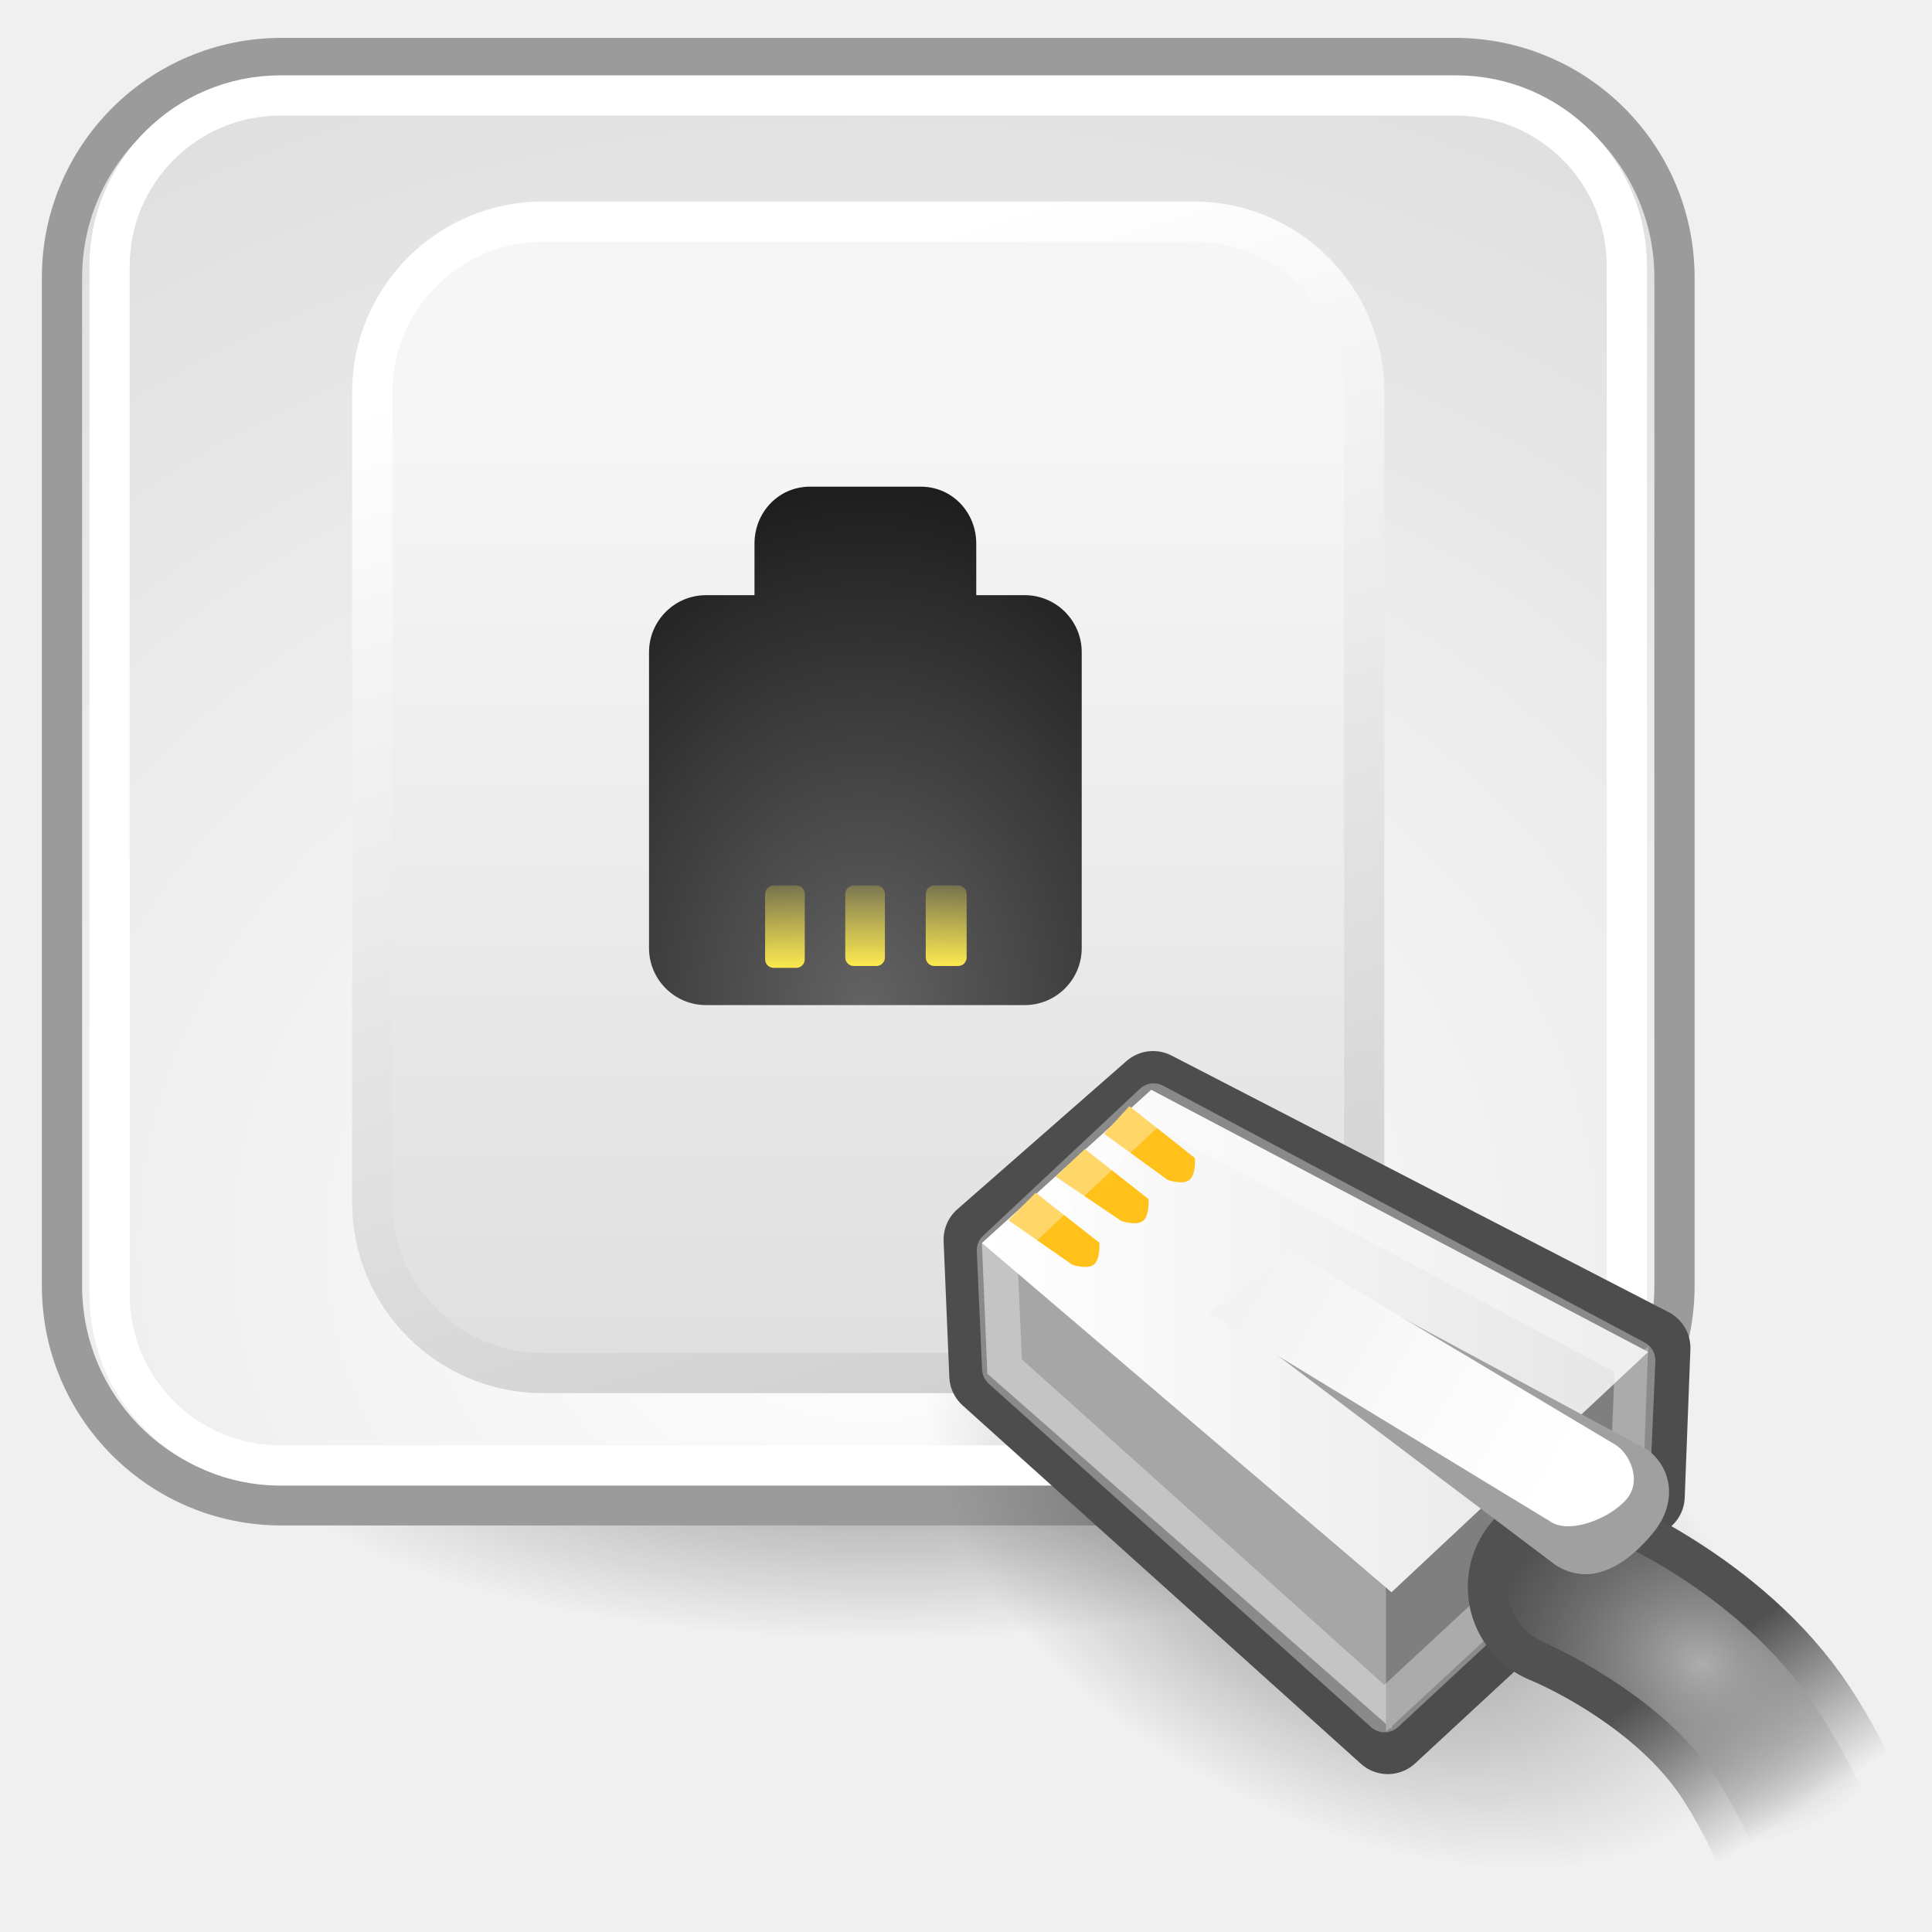
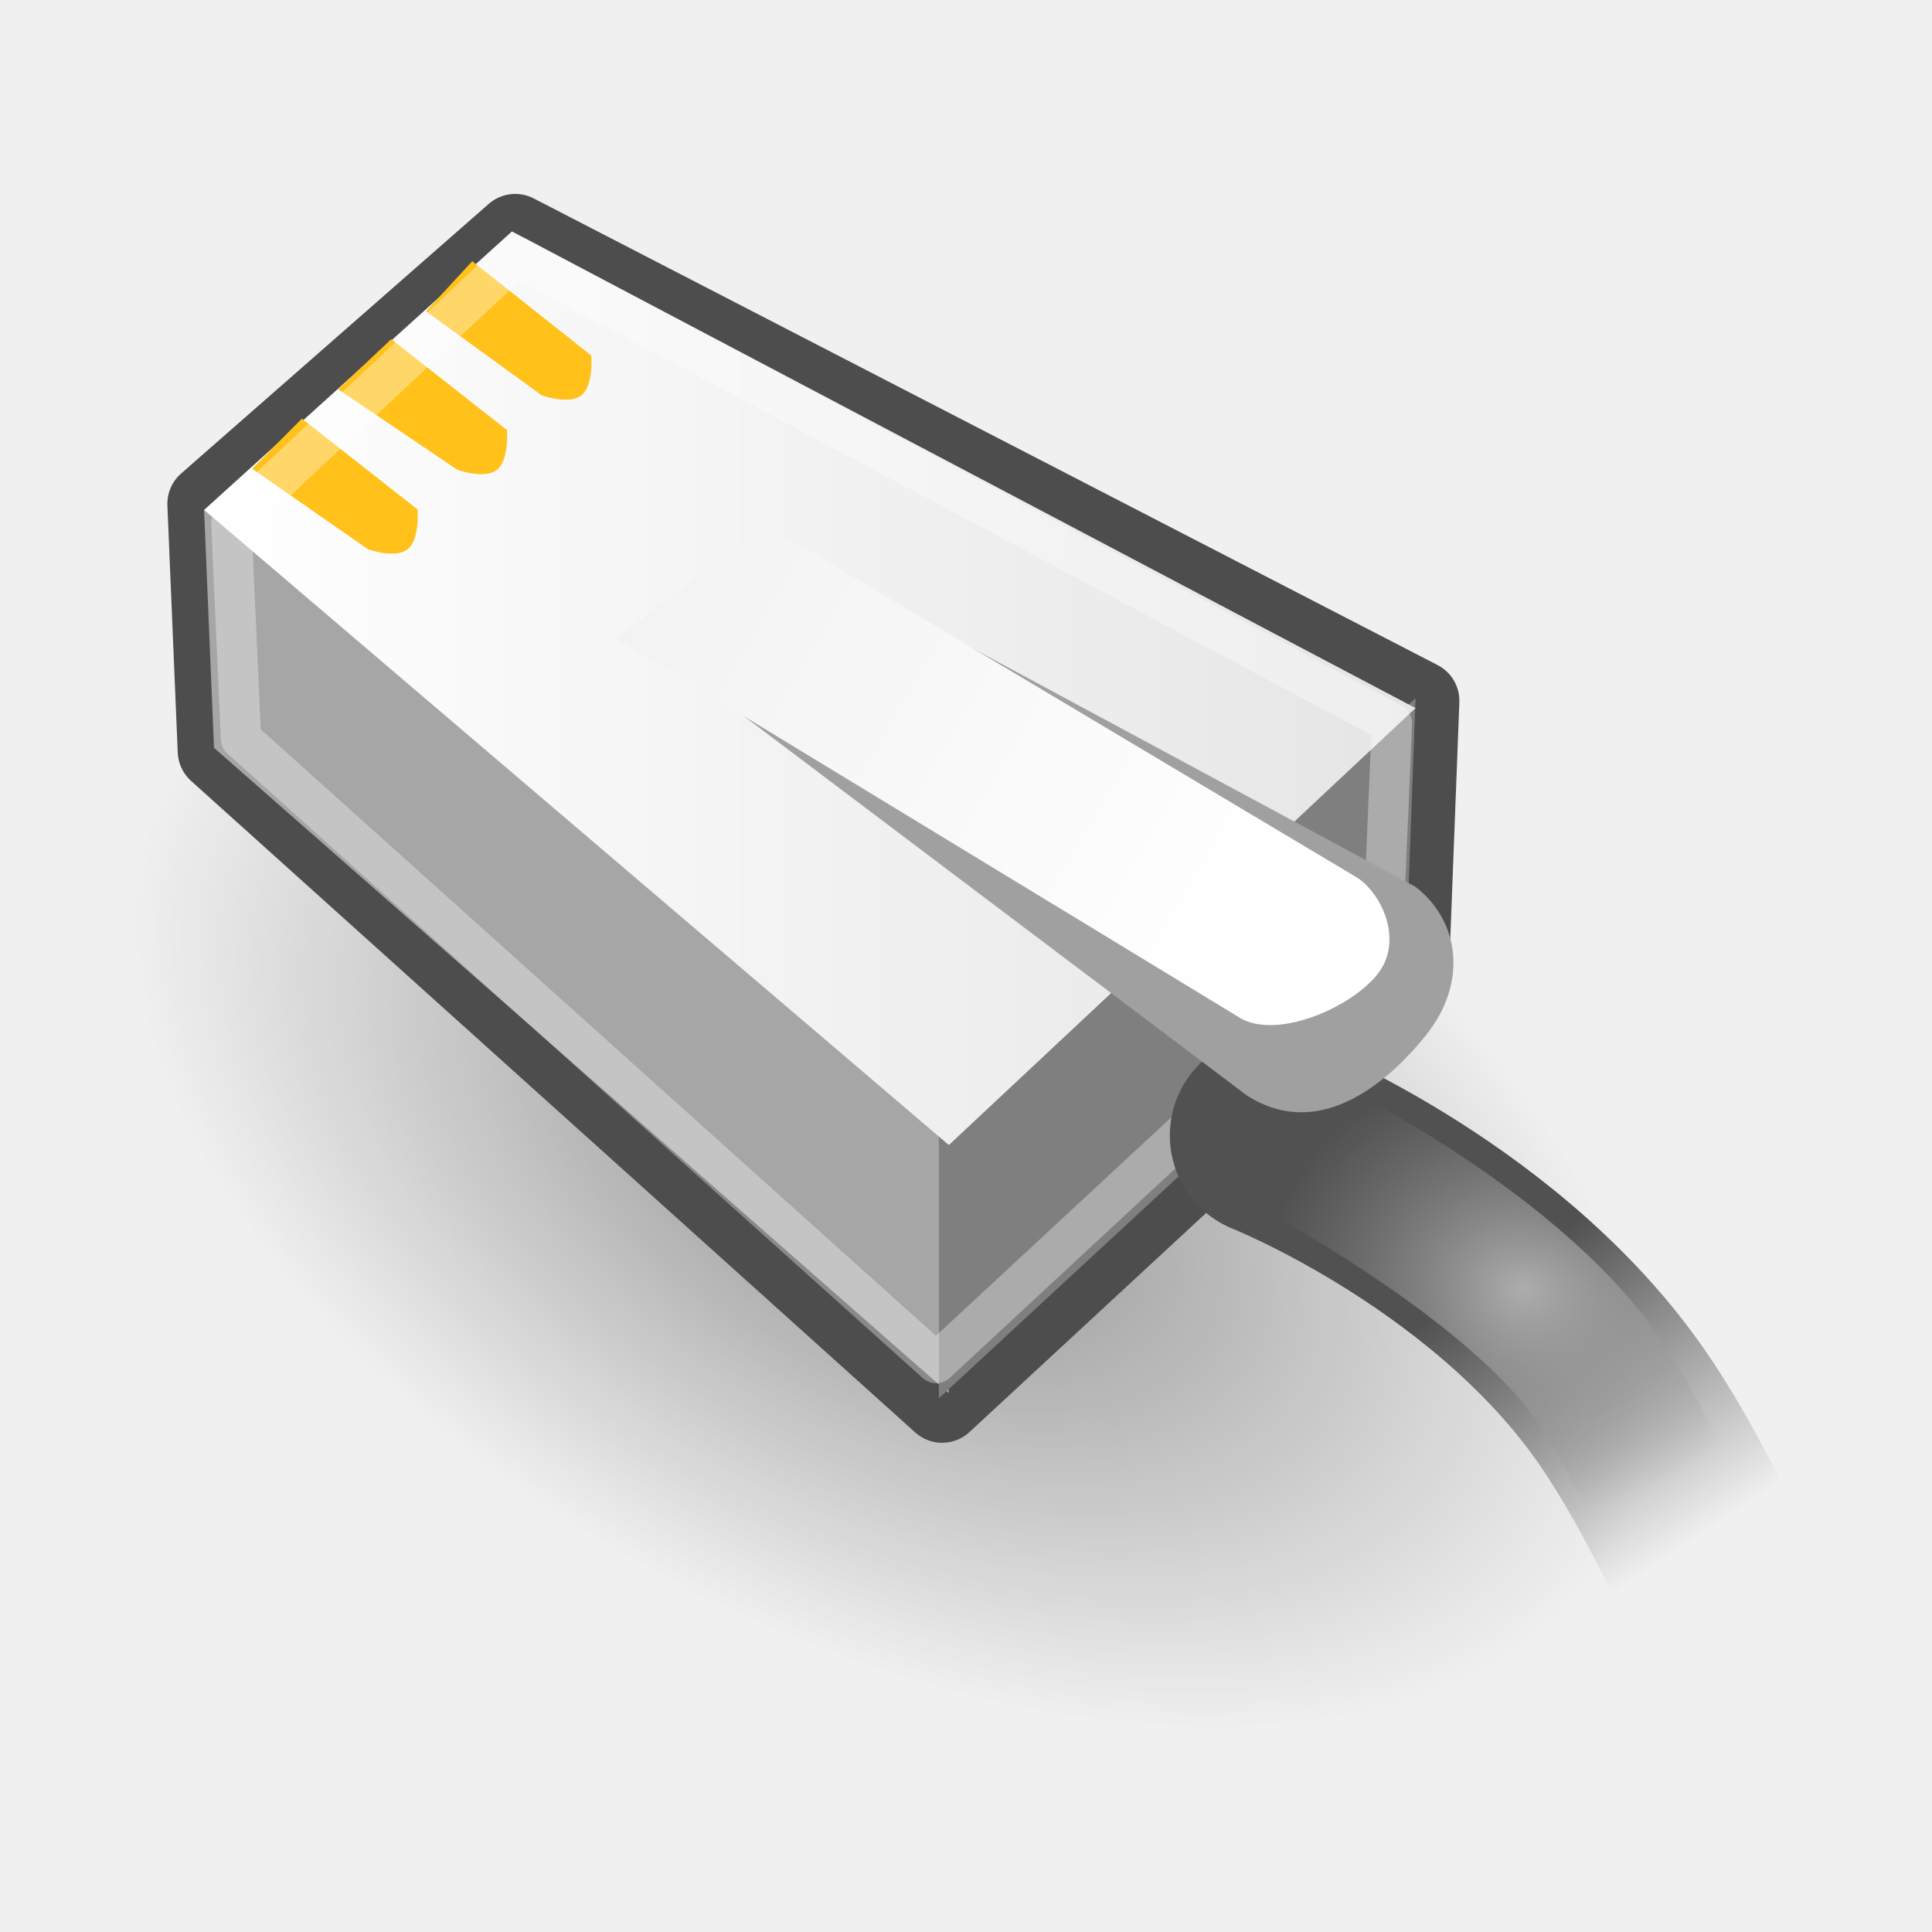
<svg xmlns="http://www.w3.org/2000/svg" xmlns:xlink="http://www.w3.org/1999/xlink" width="48px" height="48px" id="svg11300">
  <defs id="defs3">
    <linearGradient id="linearGradient12836">
      <stop id="stop12838" offset="0" style="stop-color:#515152;stop-opacity:1;" />
      <stop id="stop12840" offset="1" style="stop-color:#515152;stop-opacity:0;" />
    </linearGradient>
    <linearGradient id="linearGradient12828">
      <stop id="stop12830" offset="0" style="stop-color:#cccccd;stop-opacity:1;" />
      <stop style="stop-color:#adadae;stop-opacity:1;" offset="0" id="stop12862" />
      <stop id="stop12832" offset="1" style="stop-color:#8f8f90;stop-opacity:0;" />
    </linearGradient>
    <linearGradient id="linearGradient12810">
      <stop id="stop12812" offset="0" style="stop-color:#ffffff;stop-opacity:1;" />
      <stop id="stop12814" offset="1" style="stop-color:#e5e5e5;stop-opacity:1;" />
    </linearGradient>
    <linearGradient id="linearGradient11625">
      <stop id="stop11627" offset="0" style="stop-color:#fce94f;stop-opacity:1;" />
      <stop id="stop11629" offset="1" style="stop-color:#fce94f;stop-opacity:0;" />
    </linearGradient>
    <linearGradient id="linearGradient11615">
      <stop id="stop11617" offset="0" style="stop-color:#636363;stop-opacity:1;" />
      <stop id="stop11619" offset="1" style="stop-color:#000000;stop-opacity:1;" />
    </linearGradient>
    <linearGradient id="linearGradient11602">
      <stop id="stop11604" offset="0" style="stop-color:#f6f6f6;stop-opacity:1;" />
      <stop id="stop11606" offset="1" style="stop-color:#e0e0e0;stop-opacity:1;" />
    </linearGradient>
    <linearGradient id="linearGradient11594">
      <stop id="stop11596" offset="0" style="stop-color:#ffffff;stop-opacity:1;" />
      <stop id="stop11598" offset="1" style="stop-color:#d1d1d1;stop-opacity:1;" />
    </linearGradient>
    <linearGradient id="linearGradient11520">
      <stop id="stop11522" offset="0" style="stop-color:#ffffff;stop-opacity:1;" />
      <stop id="stop11524" offset="1" style="stop-color:#dcdcdc;stop-opacity:1;" />
    </linearGradient>
    <linearGradient id="linearGradient11508">
      <stop id="stop11510" offset="0" style="stop-color:#000000;stop-opacity:1;" />
      <stop id="stop11512" offset="1" style="stop-color:#000000;stop-opacity:0;" />
    </linearGradient>
    <radialGradient gradientTransform="matrix(1.995058,-1.383691e-32,0,1.67151,-27.19988,-29.02822)" gradientUnits="userSpaceOnUse" r="20.531" fy="35.878" fx="24.446" cy="35.878" cx="24.446" id="radialGradient11526" xlink:href="#linearGradient11520" />
    <radialGradient r="6.566" fy="44.565" fx="30.204" cy="44.565" cx="30.204" gradientTransform="matrix(1,0,0,0.338462,-4.933466e-14,29.48178)" gradientUnits="userSpaceOnUse" id="radialGradient11532" xlink:href="#linearGradient11508" />
    <linearGradient gradientTransform="matrix(1.061966,0,0,0.837825,-4.389811,0.164729)" gradientUnits="userSpaceOnUse" y2="38.947" x2="31.799" y1="8.947" x1="20.092" id="linearGradient11600" xlink:href="#linearGradient11594" />
    <linearGradient gradientTransform="matrix(1,0,0,0.837825,-2.875,0.164729)" gradientUnits="userSpaceOnUse" y2="39.447" x2="24.446" y1="12.947" x1="24.446" id="linearGradient11608" xlink:href="#linearGradient11602" />
    <radialGradient r="4.75" fy="27.75" fx="25" cy="27.75" cx="25" gradientTransform="matrix(3.070491,2.727143e-15,-3.444813e-15,3.878514,-55.26225,-82.65742)" gradientUnits="userSpaceOnUse" id="radialGradient12909" xlink:href="#linearGradient11615" />
    <linearGradient y2="27.375" x2="21.5" y1="30" x1="21.5" gradientTransform="matrix(1.01625,0,0,1,1.65875,-6.000012)" gradientUnits="userSpaceOnUse" id="linearGradient12918" xlink:href="#linearGradient11625" />
    <linearGradient y2="27.375" x2="21.5" y1="30" x1="21.5" gradientTransform="matrix(0.985,0,0,1,0.315001,-6.000012)" gradientUnits="userSpaceOnUse" id="linearGradient12921" xlink:href="#linearGradient11625" />
    <linearGradient y2="27.375" x2="21.5" y1="30" x1="21.5" gradientTransform="matrix(0.985,0,0,1.022813,-1.675625,-6.638771)" gradientUnits="userSpaceOnUse" id="linearGradient12924" xlink:href="#linearGradient11625" />
    <linearGradient gradientTransform="matrix(0.755725,0,0,0.755725,-25.19847,17.09924)" y2="12.022" x2="62.591" y1="25.21" x1="84.999" gradientUnits="userSpaceOnUse" id="linearGradient12927" xlink:href="#linearGradient12810" />
    <radialGradient r="7.006" fy="33.399" fx="88.593" cy="33.399" cx="88.593" gradientTransform="matrix(0.732463,0.172296,-0.147115,0.625415,-17.70794,5.185566)" gradientUnits="userSpaceOnUse" id="radialGradient12931" xlink:href="#linearGradient12828" />
    <linearGradient gradientTransform="matrix(0.755725,0,0,0.755725,-24.84491,17.27602)" y2="36.656" x2="92.062" y1="31.656" x1="88.75" gradientUnits="userSpaceOnUse" id="linearGradient12934" xlink:href="#linearGradient12836" />
    <linearGradient gradientTransform="matrix(0.755725,0,0,0.755725,-25.19847,17.09924)" y2="21.46" x2="87.529" y1="21.46" x1="65.624" gradientUnits="userSpaceOnUse" id="linearGradient12941" xlink:href="#linearGradient12810" />
-     <radialGradient r="6.566" fy="44.565" fx="30.204" cy="44.565" cx="30.204" gradientTransform="matrix(1,3.489776e-17,1.522884e-18,0.338462,-5.072554e-14,29.48178)" gradientUnits="userSpaceOnUse" id="radialGradient12962" xlink:href="#linearGradient11508" />
+     <radialGradient r="6.566" fy="44.565" fx="30.204" cy="44.565" cx="30.204" gradientTransform="matrix(1,7.106946e-17,-4.3595e-17,0.338462,-5.036557e-14,29.48178)" gradientUnits="userSpaceOnUse" id="radialGradient12962" xlink:href="#linearGradient11508" />
+     <linearGradient xlink:href="#linearGradient12810" id="linearGradient3152" gradientUnits="userSpaceOnUse" gradientTransform="matrix(1.37407,0,0,1.37407,-85.1015,-12.38821)" x1="84.999" y1="25.21" x2="62.591" y2="12.022" />
+     <radialGradient xlink:href="#linearGradient12828" id="radialGradient3156" gradientUnits="userSpaceOnUse" gradientTransform="matrix(0.889444,0.209222,-0.178645,0.759454,-34.9767,-11.86445)" cx="88.593" cy="33.399" fx="88.593" fy="33.399" r="7.006" />
+     <linearGradient xlink:href="#linearGradient12836" id="linearGradient3159" gradientUnits="userSpaceOnUse" gradientTransform="matrix(1.37407,0,0,1.37407,-84.45865,-12.06679)" x1="88.75" y1="31.656" x2="92.062" y2="36.656" />
+     <linearGradient xlink:href="#linearGradient12810" id="linearGradient3166" gradientUnits="userSpaceOnUse" gradientTransform="matrix(1.37407,0,0,1.37407,-85.1015,-12.38821)" x1="65.624" y1="21.46" x2="87.529" y2="21.46" />
  </defs>
  <g id="layer1">
-     <path style="opacity:0.406;color:#000000;fill:url(#radialGradient11532);fill-opacity:1;fill-rule:evenodd;stroke:none;stroke-width:2.814;stroke-linecap:butt;stroke-linejoin:miter;marker:none;marker-start:none;marker-mid:none;marker-end:none;stroke-miterlimit:10;stroke-dasharray:none;stroke-dashoffset:0;stroke-opacity:1;visibility:visible;display:inline;overflow:visible" id="path11530" d="M 36.77 44.565 A 6.566 2.222 0 1 1  23.638,44.565 A 6.566 2.222 0 1 1  36.77 44.565 z" transform="matrix(2.460049,0,0,2.460049,-52.28446,-74.35658)" />
-     <rect ry="5.455" rx="5.455" y="1.441" x="1.54" height="35.959" width="40.062" id="rect11518" style="opacity:1;color:#000000;fill:url(#radialGradient11526);fill-opacity:1;fill-rule:evenodd;stroke:#9b9b9b;stroke-width:1;stroke-linecap:butt;stroke-linejoin:bevel;marker:none;marker-start:none;marker-mid:none;marker-end:none;stroke-miterlimit:10;stroke-dasharray:none;stroke-dashoffset:0;stroke-opacity:1;visibility:visible;display:inline;overflow:visible" />
-     <path transform="matrix(1.513978,0.791128,-1.350458,2.573737,47.87617,-99.87091)" d="M 36.77 44.565 A 6.566 2.222 0 1 1  23.638,44.565 A 6.566 2.222 0 1 1  36.77 44.565 z" id="path12960" style="opacity:0.406;color:#000000;fill:url(#radialGradient12962);fill-opacity:1;fill-rule:evenodd;stroke:none;stroke-width:2.814;stroke-linecap:butt;stroke-linejoin:miter;marker:none;marker-start:none;marker-mid:none;marker-end:none;stroke-miterlimit:10;stroke-dasharray:none;stroke-dashoffset:0;stroke-opacity:1;visibility:visible;display:inline;overflow:visible" />
-     <rect style="opacity:1;color:#000000;fill:none;fill-opacity:1;fill-rule:evenodd;stroke:#ffffff;stroke-width:1;stroke-linecap:butt;stroke-linejoin:bevel;marker:none;marker-start:none;marker-mid:none;marker-end:none;stroke-miterlimit:10;stroke-dasharray:none;stroke-dashoffset:0;stroke-opacity:1;visibility:visible;display:inline;overflow:visible" id="rect11528" width="37.697" height="34.037" x="2.722" y="2.372" rx="4.243" ry="4.243" />
-     <rect ry="4.243" rx="4.243" y="5.506" x="9.248" height="28.607" width="24.645" id="rect11592" style="opacity:1;color:#000000;fill:url(#linearGradient11608);fill-opacity:1;fill-rule:evenodd;stroke:url(#linearGradient11600);stroke-width:1;stroke-linecap:butt;stroke-linejoin:bevel;marker:none;marker-start:none;marker-mid:none;marker-end:none;stroke-miterlimit:10;stroke-dasharray:none;stroke-dashoffset:0;stroke-opacity:1;visibility:visible;display:inline;overflow:visible" />
-     <path id="rect11610" d="M 20.124,12.091 C 19.345,12.091 18.745,12.727 18.745,13.506 L 18.745,14.787 L 17.539,14.787 C 16.76,14.787 16.125,15.423 16.125,16.202 L 16.125,23.557 C 16.125,24.336 16.76,24.971 17.539,24.971 L 25.461,24.971 C 26.24,24.971 26.875,24.336 26.875,23.557 L 26.875,16.202 C 26.875,15.423 26.24,14.787 25.461,14.787 L 24.255,14.787 L 24.255,13.506 C 24.255,12.727 23.655,12.091 22.876,12.091 L 20.124,12.091 z " style="opacity:1;color:#000000;fill:url(#radialGradient12909);fill-opacity:1;fill-rule:evenodd;stroke:none;stroke-width:1;stroke-linecap:butt;stroke-linejoin:bevel;marker:none;marker-start:none;marker-mid:none;marker-end:none;stroke-miterlimit:10;stroke-dasharray:none;stroke-dashoffset:0;stroke-opacity:1;visibility:visible;display:inline;overflow:visible" />
-     <rect ry="0.211" rx="0.211" y="22" x="19.009" height="2.046" width="0.985" id="rect11623" style="opacity:1;color:#000000;fill:url(#linearGradient12924);fill-opacity:1;fill-rule:evenodd;stroke:none;stroke-width:1;stroke-linecap:butt;stroke-linejoin:bevel;marker:none;marker-start:none;marker-mid:none;marker-end:none;stroke-miterlimit:10;stroke-dasharray:none;stroke-dashoffset:0;stroke-opacity:1;visibility:visible;display:inline;overflow:visible" />
-     <rect style="opacity:1;color:#000000;fill:url(#linearGradient12921);fill-opacity:1;fill-rule:evenodd;stroke:none;stroke-width:1;stroke-linecap:butt;stroke-linejoin:bevel;marker:none;marker-start:none;marker-mid:none;marker-end:none;stroke-miterlimit:10;stroke-dasharray:none;stroke-dashoffset:0;stroke-opacity:1;visibility:visible;display:inline;overflow:visible" id="rect11633" width="0.985" height="2" x="21" y="22" rx="0.211" ry="0.211" />
-     <rect ry="0.211" rx="0.211" y="22" x="23" height="2" width="1.016" id="rect11637" style="opacity:1;color:#000000;fill:url(#linearGradient12918);fill-opacity:1;fill-rule:evenodd;stroke:none;stroke-width:1;stroke-linecap:butt;stroke-linejoin:bevel;marker:none;marker-start:none;marker-mid:none;marker-end:none;stroke-miterlimit:10;stroke-dasharray:none;stroke-dashoffset:0;stroke-opacity:1;visibility:visible;display:inline;overflow:visible" />
-     <g id="g12946">
-       <path style="opacity:1;color:#000000;fill:#484848;fill-opacity:1;fill-rule:evenodd;stroke:#4d4d4d;stroke-width:2;stroke-linecap:round;stroke-linejoin:round;marker:none;marker-start:none;marker-mid:none;marker-end:none;stroke-miterlimit:10;stroke-dasharray:none;stroke-dashoffset:0;stroke-opacity:1;visibility:visible;display:inline;overflow:visible" d="M 28.647,27.113 L 24.443,30.797 L 24.585,34.174 L 34.48,43.077 L 40.857,37.173 L 40.998,33.489 L 28.647,27.113 z " id="path12803" />
-       <path style="opacity:1;color:#000000;fill:#a6a6a6;fill-opacity:1;fill-rule:evenodd;stroke:none;stroke-width:1;stroke-linecap:butt;stroke-linejoin:bevel;marker:none;marker-start:none;marker-mid:none;marker-end:none;stroke-miterlimit:10;stroke-dasharray:none;stroke-dashoffset:0;stroke-opacity:1;visibility:visible;display:inline;overflow:visible" d="M 24.395,30.875 L 24.531,34.131 L 34.572,42.951 L 34.436,39.423 L 24.395,30.875 z " id="path12787" />
-       <path style="opacity:1;color:#000000;fill:#7f7f7f;fill-opacity:1;fill-rule:evenodd;stroke:none;stroke-width:1;stroke-linecap:butt;stroke-linejoin:bevel;marker:none;marker-start:none;marker-mid:none;marker-end:none;stroke-miterlimit:10;stroke-dasharray:none;stroke-dashoffset:0;stroke-opacity:1;visibility:visible;display:inline;overflow:visible" d="M 34.436,39.423 L 34.436,43.019 L 40.814,37.116 L 40.949,33.453 L 34.436,39.423 z " id="path12789" />
-       <path style="opacity:1;color:#000000;fill:url(#linearGradient12941);fill-opacity:1;fill-rule:evenodd;stroke:none;stroke-width:1;stroke-linecap:butt;stroke-linejoin:bevel;marker:none;marker-start:none;marker-mid:none;marker-end:none;stroke-miterlimit:10;stroke-dasharray:none;stroke-dashoffset:0;stroke-opacity:1;visibility:visible;display:inline;overflow:visible" d="M 24.395,30.881 L 34.572,39.559 L 40.949,33.588 L 28.602,27.075 L 24.395,30.881 z " id="path12791" />
-       <path style="opacity:1;color:#000000;fill:#ffc11a;fill-opacity:1;fill-rule:evenodd;stroke:none;stroke-width:1;stroke-linecap:butt;stroke-linejoin:bevel;marker:none;marker-start:none;marker-mid:none;marker-end:none;stroke-miterlimit:10;stroke-dasharray:none;stroke-dashoffset:0;stroke-opacity:1;visibility:visible;display:inline;overflow:visible" d="M 25.053,30.317 L 26.634,31.417 C 26.634,31.417 27.007,31.553 27.177,31.417 C 27.346,31.282 27.313,30.875 27.313,30.875 L 25.731,29.633 L 25.053,30.317 z " id="path12793" />
-       <path id="path12795" d="M 26.227,29.232 L 27.855,30.332 C 27.855,30.332 28.228,30.467 28.398,30.332 C 28.568,30.196 28.534,29.789 28.534,29.789 L 26.953,28.547 L 26.227,29.232 z " style="opacity:1;color:#000000;fill:#ffc11a;fill-opacity:1;fill-rule:evenodd;stroke:none;stroke-width:1;stroke-linecap:butt;stroke-linejoin:bevel;marker:none;marker-start:none;marker-mid:none;marker-end:none;stroke-miterlimit:10;stroke-dasharray:none;stroke-dashoffset:0;stroke-opacity:1;visibility:visible;display:inline;overflow:visible" />
-       <path style="opacity:1;color:#000000;fill:#ffc11a;fill-opacity:1;fill-rule:evenodd;stroke:none;stroke-width:1;stroke-linecap:butt;stroke-linejoin:bevel;marker:none;marker-start:none;marker-mid:none;marker-end:none;stroke-miterlimit:10;stroke-dasharray:none;stroke-dashoffset:0;stroke-opacity:1;visibility:visible;display:inline;overflow:visible" d="M 27.428,28.167 L 29.009,29.314 C 29.009,29.314 29.382,29.45 29.551,29.314 C 29.721,29.178 29.687,28.771 29.687,28.771 L 28.059,27.482 L 27.428,28.167 z " id="path12797" />
-       <path id="path12820" d="M 28.663,27.415 L 24.768,31.065 L 24.899,34.005 L 34.398,42.538 L 40.495,36.879 L 40.627,33.796 L 28.663,27.415 z " style="opacity:0.342;color:#000000;fill:none;fill-opacity:1;fill-rule:evenodd;stroke:#ffffff;stroke-width:1;stroke-linecap:round;stroke-linejoin:round;marker:none;marker-start:none;marker-mid:none;marker-end:none;stroke-miterlimit:10;stroke-dasharray:none;stroke-dashoffset:0;stroke-opacity:1;visibility:visible;display:inline;overflow:visible" />
-       <path style="opacity:1;color:#000000;fill:none;fill-opacity:1;fill-rule:evenodd;stroke:url(#linearGradient12934);stroke-width:5;stroke-linecap:round;stroke-linejoin:bevel;marker:none;marker-start:none;marker-mid:none;marker-end:none;stroke-miterlimit:10;stroke-dasharray:none;stroke-dashoffset:0;stroke-opacity:1;visibility:visible;display:inline;overflow:visible" d="M 38.967,39.428 C 38.967,39.428 42.178,40.703 43.879,43.301 C 45.579,45.899 46.524,49.678 46.524,49.678" id="path12822" />
-       <path style="opacity:1;color:#000000;fill:url(#radialGradient12931);fill-opacity:1;fill-rule:evenodd;stroke:none;stroke-width:4;stroke-linecap:round;stroke-linejoin:bevel;marker:none;marker-start:none;marker-mid:none;marker-end:none;stroke-miterlimit:10;stroke-dasharray:none;stroke-dashoffset:0;stroke-opacity:1;visibility:visible;display:inline;overflow:visible" d="M 38.778,37.917 C 38.092,38 37.55,38.537 37.46,39.222 C 37.371,39.907 37.758,40.566 38.4,40.822 C 38.4,40.822 41.257,42.07 42.604,44.128 C 44.077,46.378 45.06,50.056 45.06,50.056 C 45.268,50.864 46.093,51.351 46.902,51.142 C 47.71,50.933 48.197,50.109 47.988,49.3 C 47.988,49.3 47.082,45.42 45.154,42.475 C 43.1,39.337 39.533,38.035 39.533,38.035 C 39.296,37.931 39.036,37.891 38.778,37.917 z " id="path12824" />
-       <path id="path12801" d="M 30.366,32.638 L 38.643,38.88 C 39.592,39.491 40.508,38.778 41.085,38.066 C 41.662,37.354 41.56,36.506 40.949,36.031 L 32.13,31.282 L 30.366,32.638 z " style="opacity:1;color:#000000;fill:#a0a0a1;fill-opacity:1;fill-rule:evenodd;stroke:none;stroke-width:1;stroke-linecap:butt;stroke-linejoin:bevel;marker:none;marker-start:none;marker-mid:none;marker-end:none;stroke-miterlimit:10;stroke-dasharray:none;stroke-dashoffset:0;stroke-opacity:1;visibility:visible;display:inline;overflow:visible" />
-       <path style="opacity:1;color:#000000;fill:url(#linearGradient12927);fill-opacity:1;fill-rule:evenodd;stroke:none;stroke-width:1;stroke-linecap:butt;stroke-linejoin:bevel;marker:none;marker-start:none;marker-mid:none;marker-end:none;stroke-miterlimit:10;stroke-dasharray:none;stroke-dashoffset:0;stroke-opacity:1;visibility:visible;display:inline;overflow:visible" d="M 30.026,32.638 L 38.507,37.795 C 38.982,38.134 40,37.727 40.407,37.252 C 40.814,36.777 40.474,36.099 40.135,35.895 L 32.062,31.078 L 30.026,32.638 z " id="path12799" />
-     </g>
+     <path transform="matrix(2.752736,1.43844,-2.455422,4.679605,48.40044,-223.0412)" d="M 36.77 44.565 A 6.566 2.222 0 1 1  23.638,44.565 A 6.566 2.222 0 1 1  36.77 44.565 z" id="path12960" style="opacity:0.406;color:#000000;fill:url(#radialGradient12962);fill-opacity:1;fill-rule:evenodd;stroke:none;stroke-width:2.814;stroke-linecap:butt;stroke-linejoin:miter;marker:none;marker-start:none;marker-mid:none;marker-end:none;stroke-miterlimit:10;stroke-dasharray:none;stroke-dashoffset:0;stroke-opacity:1;visibility:visible;display:inline;overflow:visible" />
+     <path id="path12803" d="M 12.801,5.818 L 5.158,12.517 L 5.415,18.657 L 23.407,34.845 L 35.001,24.111 L 35.258,17.412 L 12.801,5.818 z " style="color:#000000;fill:#484848;fill-opacity:1;fill-rule:evenodd;stroke:#4d4d4d;stroke-width:2;stroke-linecap:round;stroke-linejoin:round;marker:none;marker-start:none;marker-mid:none;marker-end:none;stroke-miterlimit:10;stroke-dasharray:none;stroke-dashoffset:0;stroke-opacity:1;visibility:visible;display:inline;overflow:visible" />
+     <path id="path12787" d="M 5.07,12.658 L 5.317,18.579 L 23.574,34.616 L 23.327,28.201 L 5.07,12.658 z " style="color:#000000;fill:#a6a6a6;fill-opacity:1;fill-rule:evenodd;stroke:none;stroke-width:1;stroke-linecap:butt;stroke-linejoin:bevel;marker:none;marker-start:none;marker-mid:none;marker-end:none;stroke-miterlimit:10;stroke-dasharray:none;stroke-dashoffset:0;stroke-opacity:1;visibility:visible;display:inline;overflow:visible" />
+     <path id="path12789" d="M 23.327,28.201 L 23.327,34.739 L 34.923,24.007 L 35.169,17.346 L 23.327,28.201 z " style="color:#000000;fill:#7f7f7f;fill-opacity:1;fill-rule:evenodd;stroke:none;stroke-width:1;stroke-linecap:butt;stroke-linejoin:bevel;marker:none;marker-start:none;marker-mid:none;marker-end:none;stroke-miterlimit:10;stroke-dasharray:none;stroke-dashoffset:0;stroke-opacity:1;visibility:visible;display:inline;overflow:visible" />
+     <path id="path12791" d="M 5.07,12.669 L 23.574,28.448 L 35.169,17.592 L 12.719,5.75 L 5.07,12.669 z " style="color:#000000;fill:url(#linearGradient3166);fill-opacity:1;fill-rule:evenodd;stroke:none;stroke-width:1;stroke-linecap:butt;stroke-linejoin:bevel;marker:none;marker-start:none;marker-mid:none;marker-end:none;stroke-miterlimit:10;stroke-dasharray:none;stroke-dashoffset:0;stroke-opacity:1;visibility:visible;display:inline;overflow:visible" />
+     <path id="path12793" d="M 6.266,11.645 L 9.141,13.645 C 9.141,13.645 9.82,13.892 10.128,13.645 C 10.436,13.398 10.375,12.658 10.375,12.658 L 7.5,10.4 L 6.266,11.645 z " style="color:#000000;fill:#ffc11a;fill-opacity:1;fill-rule:evenodd;stroke:none;stroke-width:1;stroke-linecap:butt;stroke-linejoin:bevel;marker:none;marker-start:none;marker-mid:none;marker-end:none;stroke-miterlimit:10;stroke-dasharray:none;stroke-dashoffset:0;stroke-opacity:1;visibility:visible;display:inline;overflow:visible" />
+     <path style="color:#000000;fill:#ffc11a;fill-opacity:1;fill-rule:evenodd;stroke:none;stroke-width:1;stroke-linecap:butt;stroke-linejoin:bevel;marker:none;marker-start:none;marker-mid:none;marker-end:none;stroke-miterlimit:10;stroke-dasharray:none;stroke-dashoffset:0;stroke-opacity:1;visibility:visible;display:inline;overflow:visible" d="M 8.401,9.671 L 11.362,11.671 C 11.362,11.671 12.04,11.918 12.348,11.671 C 12.657,11.425 12.595,10.684 12.595,10.684 L 9.72,8.427 L 8.401,9.671 z " id="path12795" />
+     <path id="path12797" d="M 10.584,7.735 L 13.459,9.821 C 13.459,9.821 14.137,10.068 14.446,9.821 C 14.754,9.574 14.692,8.834 14.692,8.834 L 11.732,6.49 L 10.584,7.735 z " style="color:#000000;fill:#ffc11a;fill-opacity:1;fill-rule:evenodd;stroke:none;stroke-width:1;stroke-linecap:butt;stroke-linejoin:bevel;marker:none;marker-start:none;marker-mid:none;marker-end:none;stroke-miterlimit:10;stroke-dasharray:none;stroke-dashoffset:0;stroke-opacity:1;visibility:visible;display:inline;overflow:visible" />
+     <path style="opacity:0.342;color:#000000;fill:none;fill-opacity:1;fill-rule:evenodd;stroke:#ffffff;stroke-width:1;stroke-linecap:round;stroke-linejoin:round;marker:none;marker-start:none;marker-mid:none;marker-end:none;stroke-miterlimit:10;stroke-dasharray:none;stroke-dashoffset:0;stroke-opacity:1;visibility:visible;display:inline;overflow:visible" d="M 12.83,6.369 L 5.748,13.005 L 5.987,18.351 L 23.258,33.865 L 34.344,23.575 L 34.582,17.97 L 12.83,6.369 z " id="path12820" />
+     <path id="path12822" d="M 31.564,28.211 C 31.564,28.211 37.404,30.529 40.496,35.253 C 43.587,39.976 45.305,46.846 45.305,46.846" style="color:#000000;fill:none;fill-opacity:1;fill-rule:evenodd;stroke:url(#linearGradient3159);stroke-width:5;stroke-linecap:round;stroke-linejoin:bevel;marker:none;marker-start:none;marker-mid:none;marker-end:none;stroke-miterlimit:10;stroke-dasharray:none;stroke-dashoffset:0;stroke-opacity:1;visibility:visible;display:inline;overflow:visible" />
+     <path id="path12824" d="M 32.201,26.733 C 31.368,26.834 30.709,27.486 30.601,28.318 C 30.493,29.15 30.963,29.949 31.742,30.26 C 31.742,30.26 36.625,32.925 38.261,35.424 C 40.05,38.157 41.243,42.622 41.243,42.622 C 41.497,43.604 42.498,44.195 43.48,43.941 C 44.462,43.688 45.053,42.686 44.799,41.704 C 44.799,41.704 43.699,36.993 41.358,33.417 C 38.864,29.606 33.118,26.876 33.118,26.876 C 32.83,26.75 32.514,26.701 32.201,26.733 z " style="color:#000000;fill:url(#radialGradient3156);fill-opacity:1;fill-rule:evenodd;stroke:none;stroke-width:4;stroke-linecap:round;stroke-linejoin:bevel;marker:none;marker-start:none;marker-mid:none;marker-end:none;stroke-miterlimit:10;stroke-dasharray:none;stroke-dashoffset:0;stroke-opacity:1;visibility:visible;display:inline;overflow:visible" />
+     <path style="color:#000000;fill:#a0a0a1;fill-opacity:1;fill-rule:evenodd;stroke:none;stroke-width:1;stroke-linecap:butt;stroke-linejoin:bevel;marker:none;marker-start:none;marker-mid:none;marker-end:none;stroke-miterlimit:10;stroke-dasharray:none;stroke-dashoffset:0;stroke-opacity:1;visibility:visible;display:inline;overflow:visible" d="M 15.926,15.865 L 30.975,27.214 C 32.702,28.324 34.368,27.029 35.416,25.734 C 36.465,24.439 36.28,22.897 35.169,22.033 L 19.133,13.398 L 15.926,15.865 z " id="path12801" />
+     <path id="path12799" d="M 15.309,15.865 L 30.729,25.241 C 31.592,25.857 33.442,25.117 34.183,24.254 C 34.923,23.39 34.306,22.157 33.689,21.787 L 19.01,13.028 L 15.309,15.865 z " style="color:#000000;fill:url(#linearGradient3152);fill-opacity:1;fill-rule:evenodd;stroke:none;stroke-width:1;stroke-linecap:butt;stroke-linejoin:bevel;marker:none;marker-start:none;marker-mid:none;marker-end:none;stroke-miterlimit:10;stroke-dasharray:none;stroke-dashoffset:0;stroke-opacity:1;visibility:visible;display:inline;overflow:visible" />
  </g>
</svg>
